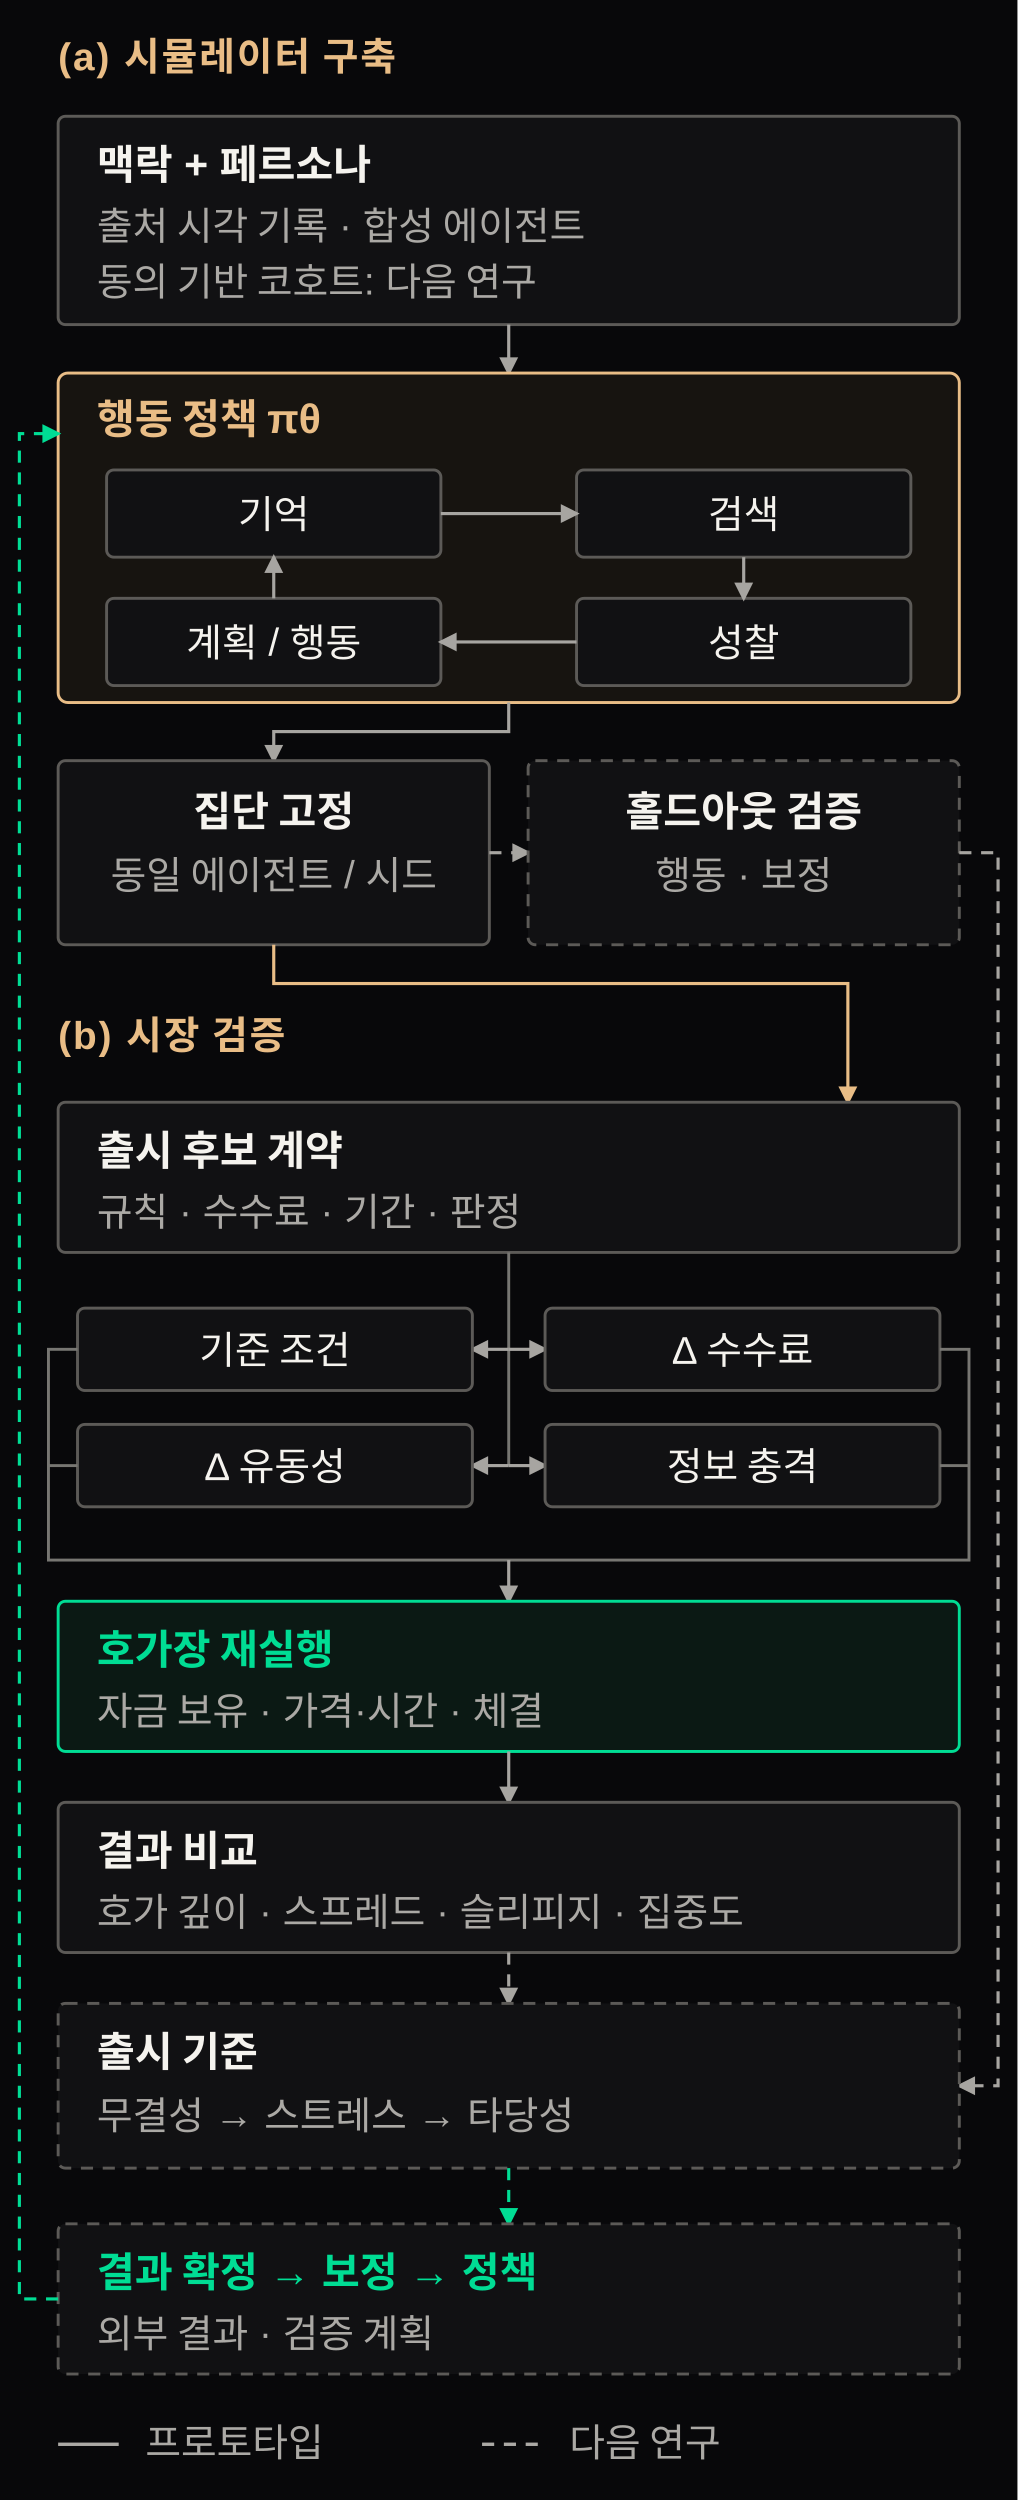
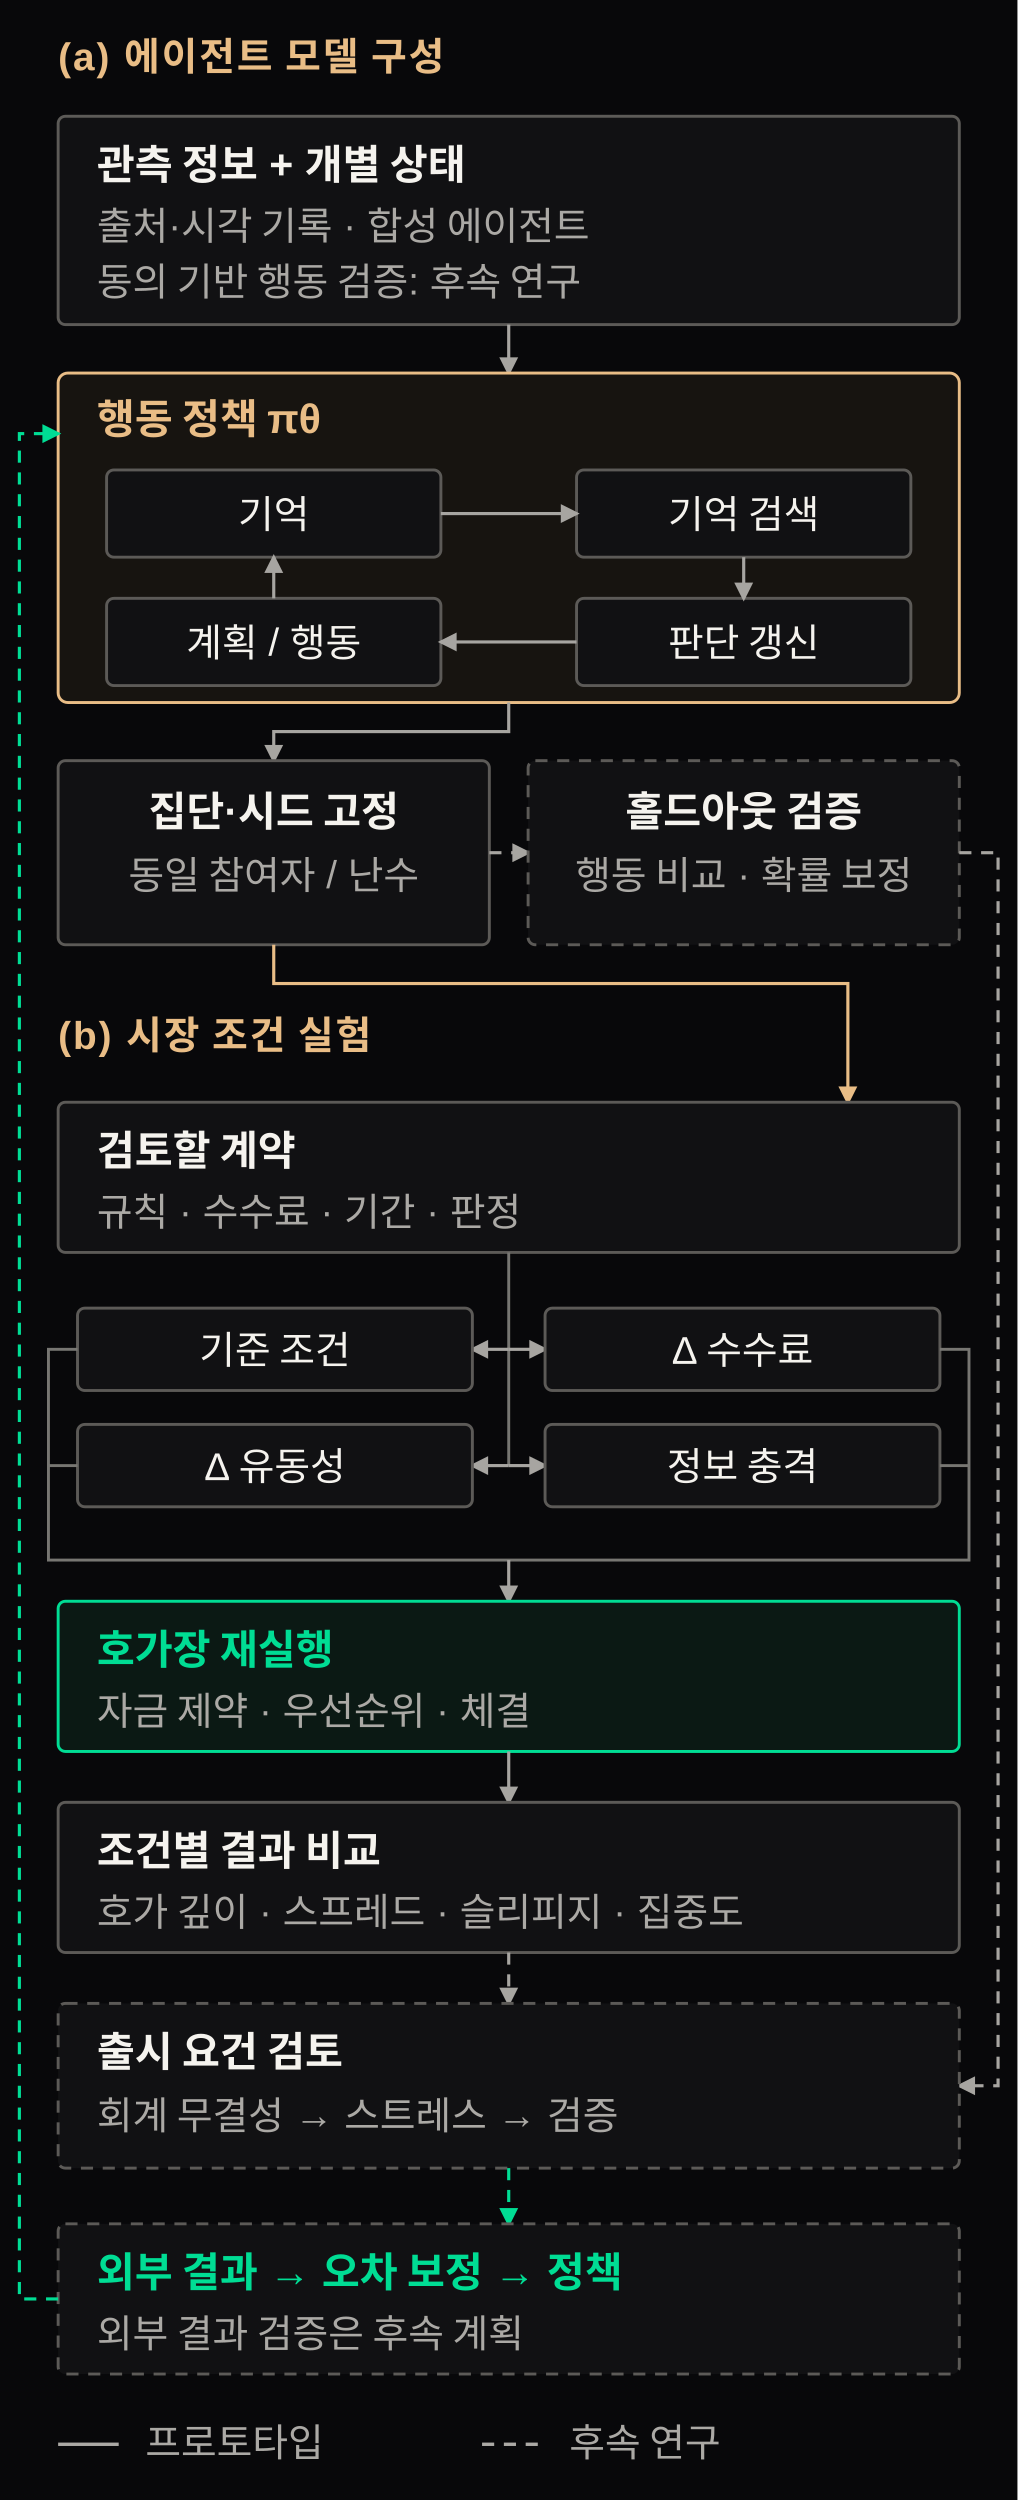
<svg xmlns="http://www.w3.org/2000/svg" lang="ko-KR" width="420" height="1032" viewBox="0 0 420 1032" role="img" aria-labelledby="title desc">
  <defs>
    <marker id="a" markerWidth="6" markerHeight="6" refX="5" refY="3" orient="auto" markerUnits="strokeWidth">
      <path d="M0 0 6 3 0 6Z" fill="#a7a5a1" />
    </marker>
    <marker id="b" markerWidth="6" markerHeight="6" refX="5" refY="3" orient="auto" markerUnits="strokeWidth">
      <path d="M0 0 6 3 0 6Z" fill="#e9bd86" />
    </marker>
    <marker id="g" markerWidth="6" markerHeight="6" refX="5" refY="3" orient="auto" markerUnits="strokeWidth">
      <path d="M0 0 6 3 0 6Z" fill="#00dd94" />
    </marker>
    <style>
      text{font-family:"Helvetica Neue",Arial,"Apple SD Gothic Neo","Malgun Gothic",sans-serif;font-size:16px;fill:#f5f3ee}
      .lane{font-size:16px;font-weight:600;letter-spacing:.8px}
      .heading{font-size:17px;font-weight:600}
      .muted{fill:#aba9a5}
      .amber{fill:#e9bd86}
      .green{fill:#00dd94}
      .node{fill:#111113;stroke:#5c5a57;stroke-width:1.2;rx:3}
      .next{stroke-dasharray:5 4}
      .flow{fill:none;stroke:#a7a5a1;stroke-width:1.3;marker-end:url(#a)}
      .branch{fill:none;stroke:#777672;stroke-width:1.2}
      .cohort{fill:none;stroke:#e9bd86;stroke-width:1.3;marker-end:url(#b)}
      .feedback{fill:none;stroke:#00dd94;stroke-width:1.3;stroke-dasharray:5 4;marker-end:url(#g)}
    </style>
  </defs>
  <rect width="420" height="1032" fill="#08080a" />
-   <text class="lane amber" x="24" y="29" data-i18n="s027">(a) 시뮬레이터 구축</text>
+   <text class="lane amber" x="24" y="29" data-i18n="s027">(a) 에이전트 모델 구성</text>
  <rect class="node" x="24" y="48" width="372" height="86" />
-   <text class="heading" x="40" y="74" data-i18n="s028">맥락 + 페르소나</text>
-   <text class="muted" x="40" y="99" data-i18n="s029">출처 시각 기록 · 합성 에이전트</text>
-   <text class="muted" x="40" y="122" data-i18n="s030">동의 기반 코호트: 다음 연구</text>
+   <text class="heading" x="40" y="74" data-i18n="s028">관측 정보 + 개별 상태</text>
+   <text class="muted" x="40" y="99" data-i18n="s029">출처·시각 기록 · 합성 에이전트</text>
+   <text class="muted" x="40" y="122" data-i18n="s030">동의 기반 행동 검증: 후속 연구</text>
  <path class="flow" d="M210 134v20" />
  <rect x="24" y="154" width="372" height="136" rx="4" fill="#171410" stroke="#e9bd86" stroke-width="1.2" />
  <text class="heading amber" x="40" y="179" data-i18n="s031">행동 정책 πθ</text>
  <rect class="node" x="44" y="194" width="138" height="36" />
  <text x="113" y="218" text-anchor="middle" data-i18n="s032">기억</text>
  <rect class="node" x="238" y="194" width="138" height="36" />
-   <text x="307" y="218" text-anchor="middle" data-i18n="s033">검색</text>
+   <text x="307" y="218" text-anchor="middle" data-i18n="s033">기억 검색</text>
  <rect class="node" x="238" y="247" width="138" height="36" />
-   <text x="307" y="271" text-anchor="middle" data-i18n="s034">성찰</text>
+   <text x="307" y="271" text-anchor="middle" data-i18n="s034">판단 갱신</text>
  <rect class="node" x="44" y="247" width="138" height="36" />
  <text x="113" y="271" text-anchor="middle" data-i18n="s035">계획 / 행동</text>
  <path class="flow" d="M182 212h56" />
  <path class="flow" d="M307 230v17" />
  <path class="flow" d="M238 265h-56" />
  <path class="flow" d="M113 247v-17" />
  <path class="flow" d="M210 290v12H113v12" />
  <rect class="node" x="24" y="314" width="178" height="76" />
-   <text class="heading" x="113" y="341" text-anchor="middle" data-i18n="s036">집단 고정</text>
-   <text class="muted" x="113" y="367" text-anchor="middle" data-i18n="s037">동일 에이전트 / 시드</text>
+   <text class="heading" x="113" y="341" text-anchor="middle" data-i18n="s036">집단·시드 고정</text>
+   <text class="muted" x="113" y="367" text-anchor="middle" data-i18n="s037">동일 참여자 / 난수</text>
  <path class="flow next" d="M202 352h16" />
  <rect class="node next" x="218" y="314" width="178" height="76" />
  <text class="heading" x="307" y="341" text-anchor="middle" data-i18n="s038">홀드아웃 검증</text>
-   <text class="muted" x="307" y="367" text-anchor="middle" data-i18n="s039">행동 · 보정</text>
+   <text class="muted" x="307" y="367" text-anchor="middle" data-i18n="s039">행동 비교 · 확률 보정</text>
  <path class="flow next" d="M396 352h16v509h-16" />
  <path class="cohort" d="M113 390v16h237v49" />
-   <text class="lane amber" x="24" y="433" data-i18n="s040">(b) 시장 검증</text>
+   <text class="lane amber" x="24" y="433" data-i18n="s040">(b) 시장 조건 실험</text>
  <rect class="node" x="24" y="455" width="372" height="62" />
-   <text class="heading" x="40" y="481" data-i18n="s041">출시 후보 계약</text>
+   <text class="heading" x="40" y="481" data-i18n="s041">검토할 계약</text>
  <text class="muted" x="40" y="506" data-i18n="s042">규칙 · 수수료 · 기간 · 판정</text>
  <path class="branch" d="M210 517v88" />
  <path class="flow" d="M210 557h-15" />
  <path class="flow" d="M210 557h15" />
  <path class="flow" d="M210 605h-15" />
  <path class="flow" d="M210 605h15" />
  <rect class="node" x="32" y="540" width="163" height="34" />
  <text x="113.5" y="563" text-anchor="middle" data-i18n="s043">기준 조건</text>
  <rect class="node" x="225" y="540" width="163" height="34" />
  <text x="306.5" y="563" text-anchor="middle" data-i18n="s044">Δ 수수료</text>
  <rect class="node" x="32" y="588" width="163" height="34" />
  <text x="113.5" y="611" text-anchor="middle" data-i18n="s045">Δ 유동성</text>
  <rect class="node" x="225" y="588" width="163" height="34" />
  <text x="306.5" y="611" text-anchor="middle" data-i18n="s046">정보 충격</text>
  <path class="branch" d="M32 557H20v87h380v-87h-12M32 605H20M388 605h12" />
  <path class="flow" d="M210 644v17" />
  <rect x="24" y="661" width="372" height="62" rx="3" fill="#0b1914" stroke="#00dd94" stroke-width="1.2" />
  <text class="heading green" x="40" y="687" data-i18n="s047">호가장 재실행</text>
-   <text class="muted" x="40" y="712" data-i18n="s048">자금 보유 · 가격·시간 · 체결</text>
+   <text class="muted" x="40" y="712" data-i18n="s048">자금 제약 · 우선순위 · 체결</text>
  <path class="flow" d="M210 723v21" />
  <rect class="node" x="24" y="744" width="372" height="62" />
-   <text class="heading" x="40" y="770" data-i18n="s049">결과 비교</text>
+   <text class="heading" x="40" y="770" data-i18n="s049">조건별 결과 비교</text>
  <text class="muted" x="40" y="795" data-i18n="s050">호가 깊이 · 스프레드 · 슬리피지 · 집중도</text>
  <path class="flow next" d="M210 806v21" />
  <rect class="node next" x="24" y="827" width="372" height="68" />
-   <text class="heading" x="40" y="853" data-i18n="s051">출시 기준</text>
-   <text class="muted" x="40" y="879" data-i18n="s052">무결성 → 스트레스 → 타당성</text>
+   <text class="heading" x="40" y="853" data-i18n="s051">출시 요건 검토</text>
+   <text class="muted" x="40" y="879" data-i18n="s052">회계 무결성 → 스트레스 → 검증</text>
  <path class="feedback" d="M210 895v23" />
  <rect class="node next" x="24" y="918" width="372" height="62" />
-   <text class="heading green" x="40" y="944" data-i18n="s053">결과 확정 → 보정 → 정책</text>
-   <text class="muted" x="40" y="969" data-i18n="s054">외부 결과 · 검증 계획</text>
+   <text class="heading green" x="40" y="944" data-i18n="s053">외부 결과 → 오차 보정 → 정책</text>
+   <text class="muted" x="40" y="969" data-i18n="s054">외부 결과 검증은 후속 계획</text>
  <path class="feedback" d="M24 949H8V179h16" />
  <path d="M24 1009h25" stroke="#aba9a5" stroke-width="1.4" />
  <text class="muted" x="60" y="1014" data-i18n="s055">프로토타입</text>
  <path d="M199 1009h25" stroke="#aba9a5" stroke-width="1.4" stroke-dasharray="5 4" />
-   <text class="muted" x="235" y="1014" data-i18n="s056">다음 연구</text>
+   <text class="muted" x="235" y="1014" data-i18n="s056">후속 연구</text>
</svg>
